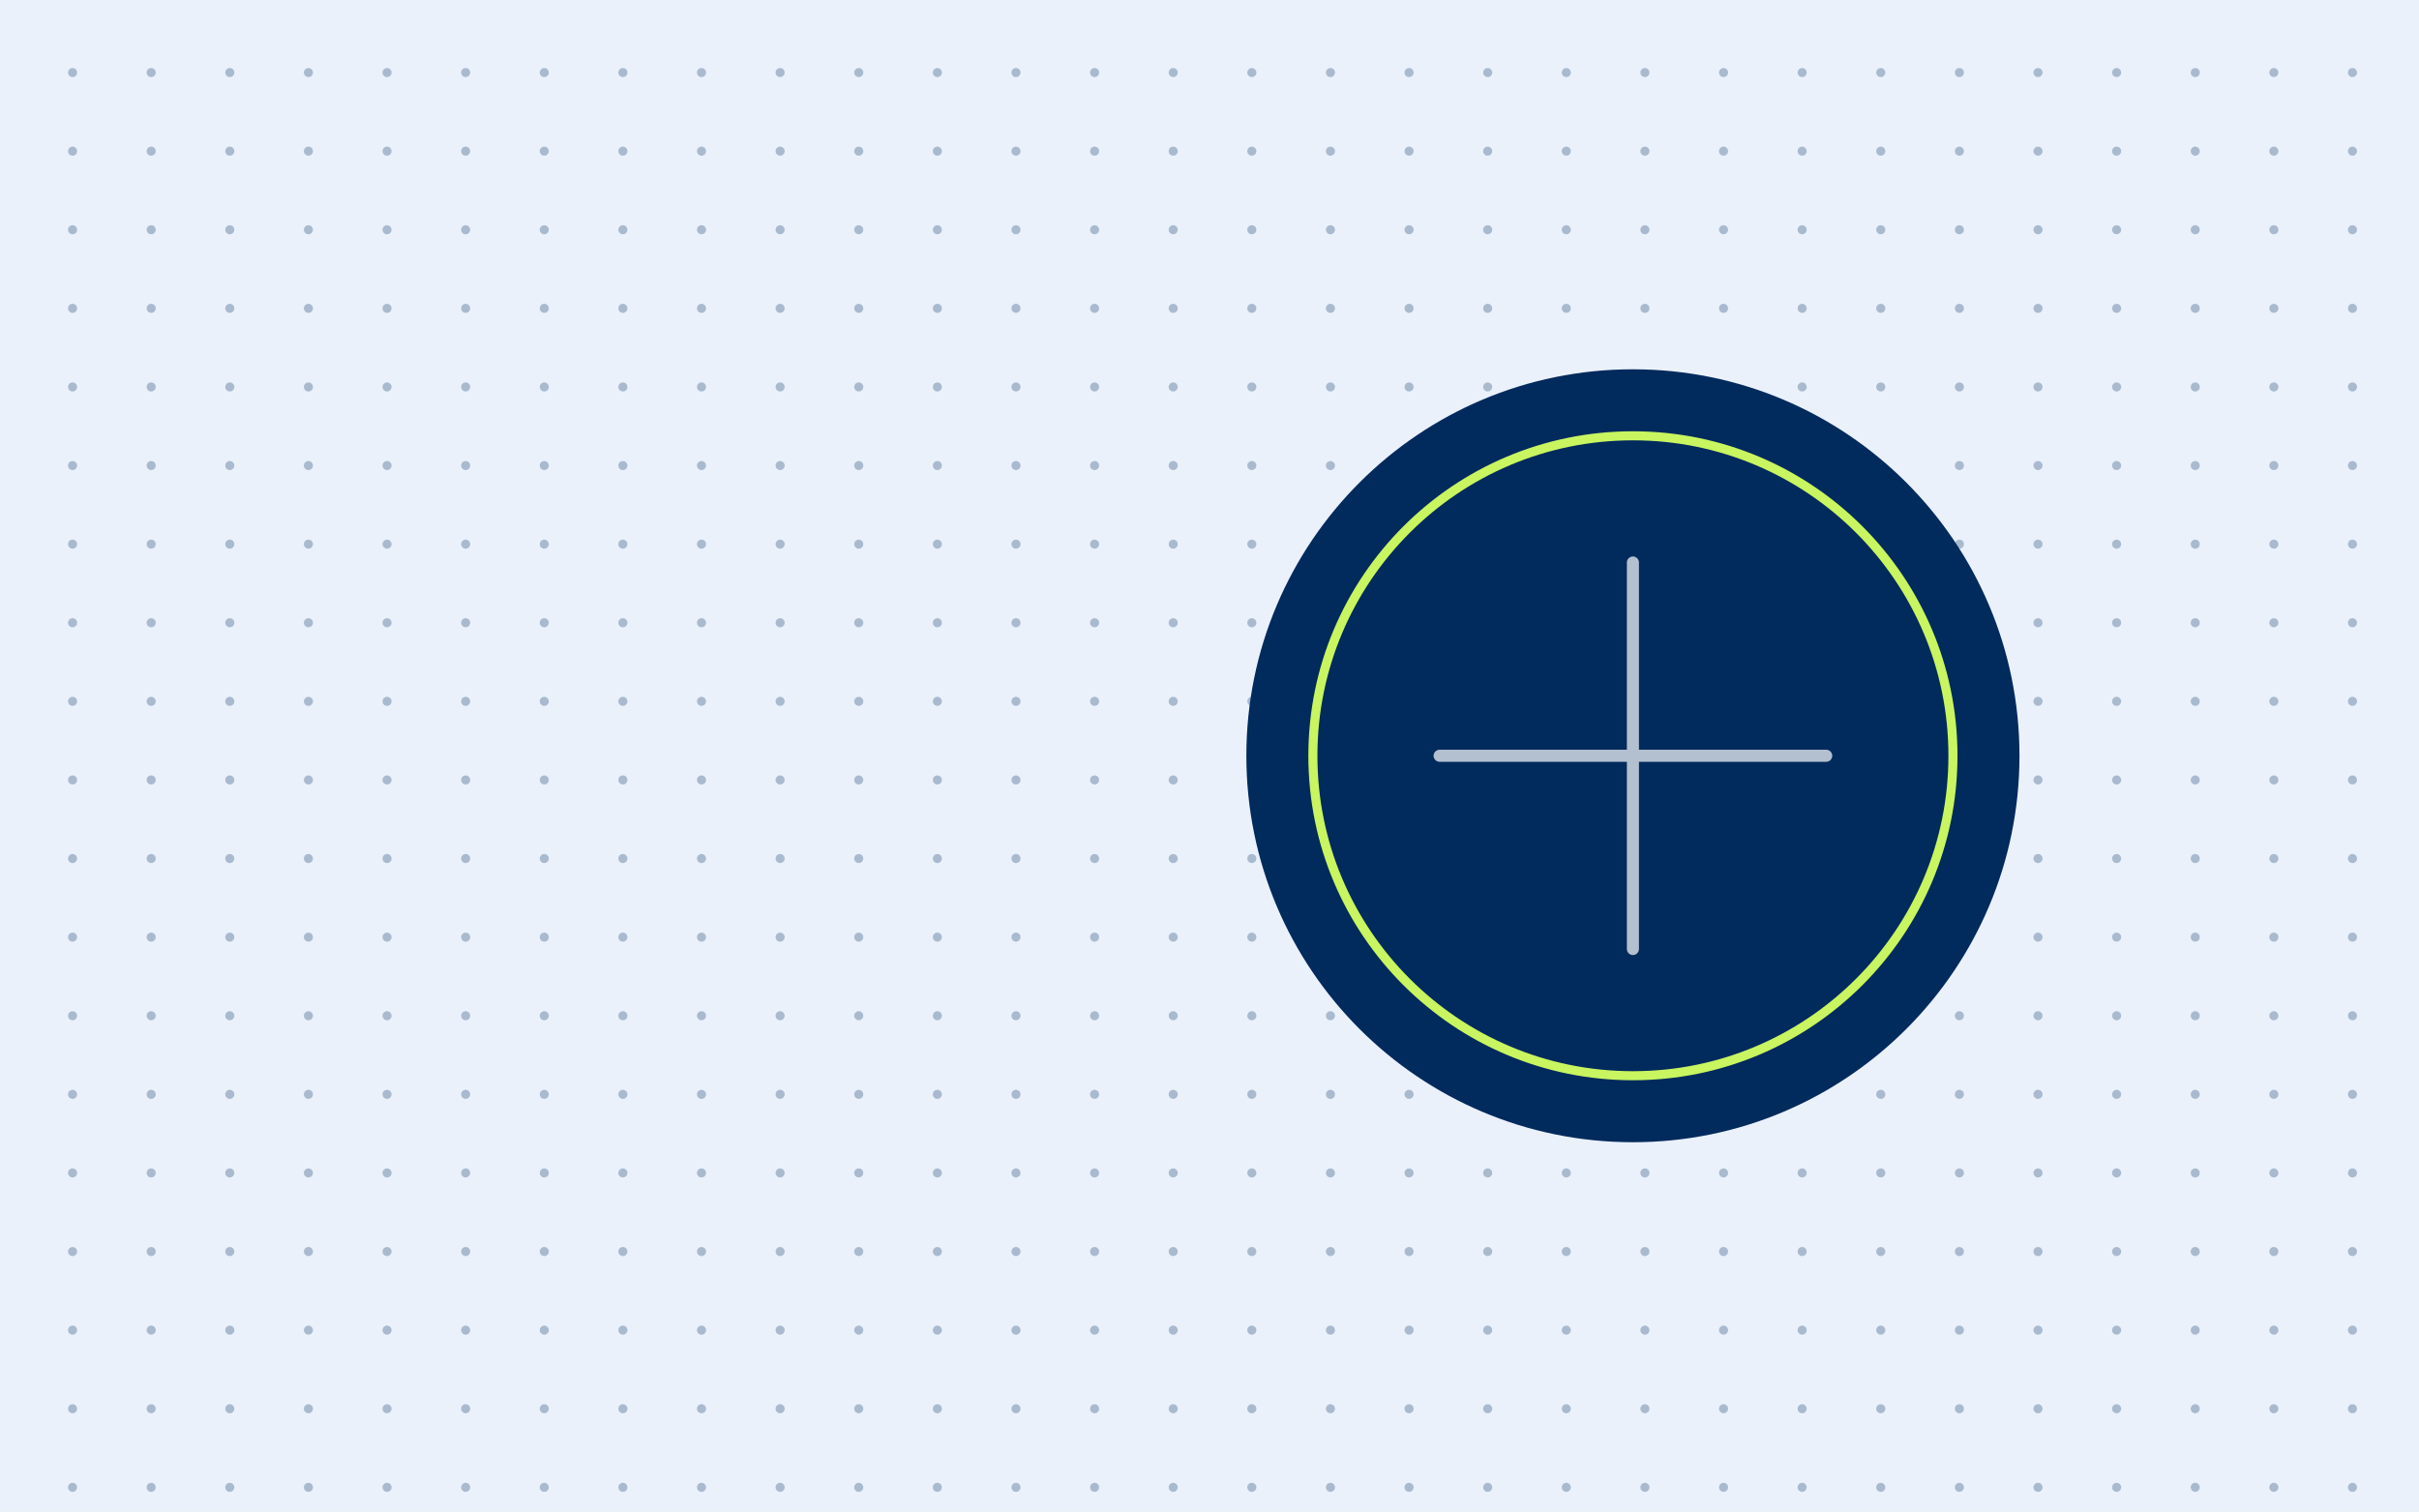
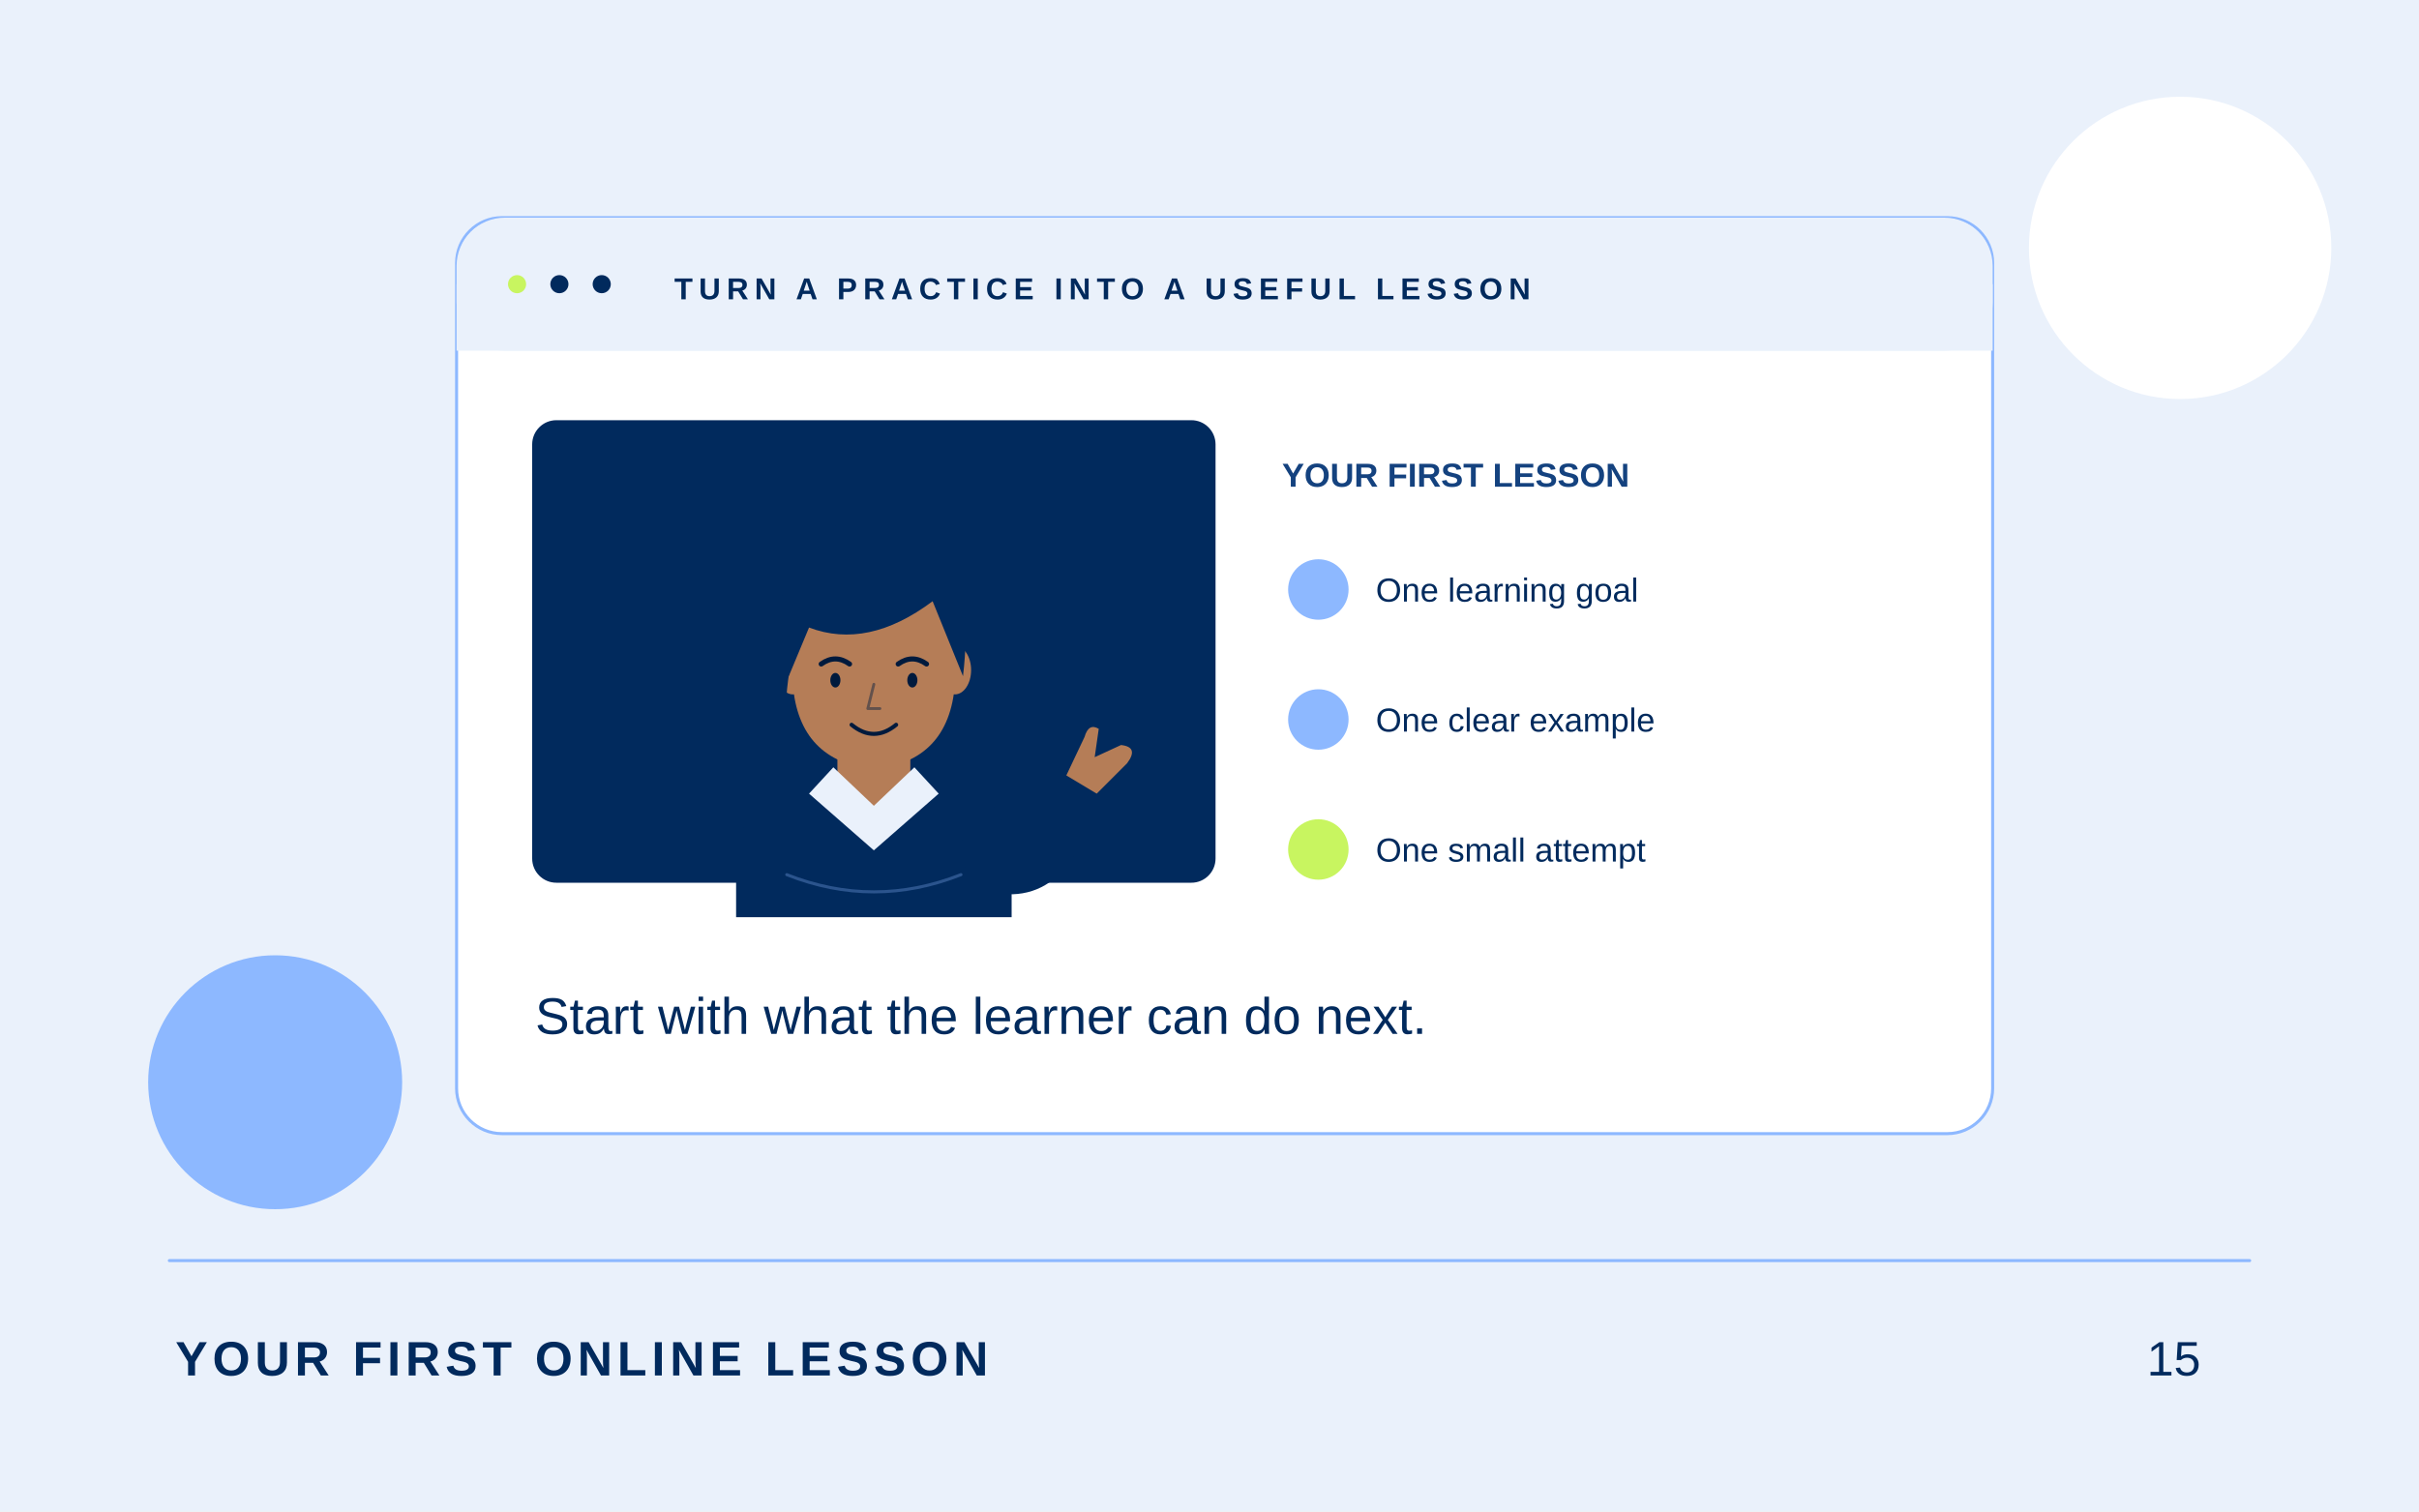
- <svg xmlns="http://www.w3.org/2000/svg" viewBox="0 0 800 500" role="img" aria-hidden="true">
-   <rect width="800" height="500" fill="#EAF1FB" />
-   <g fill="#012A5D" opacity="0.28">
-     <circle cx="24" cy="24" r="1.5" />
-     <circle cx="24" cy="50" r="1.5" />
-     <circle cx="24" cy="76" r="1.5" />
-     <circle cx="24" cy="102" r="1.5" />
-     <circle cx="24" cy="128" r="1.5" />
-     <circle cx="24" cy="154" r="1.5" />
-     <circle cx="24" cy="180" r="1.5" />
-     <circle cx="24" cy="206" r="1.5" />
-     <circle cx="24" cy="232" r="1.5" />
-     <circle cx="24" cy="258" r="1.5" />
-     <circle cx="24" cy="284" r="1.5" />
-     <circle cx="24" cy="310" r="1.5" />
-     <circle cx="24" cy="336" r="1.5" />
-     <circle cx="24" cy="362" r="1.5" />
-     <circle cx="24" cy="388" r="1.5" />
-     <circle cx="24" cy="414" r="1.5" />
-     <circle cx="24" cy="440" r="1.5" />
-     <circle cx="24" cy="466" r="1.5" />
-     <circle cx="24" cy="492" r="1.5" />
-     <circle cx="50" cy="24" r="1.5" />
-     <circle cx="50" cy="50" r="1.5" />
-     <circle cx="50" cy="76" r="1.5" />
-     <circle cx="50" cy="102" r="1.5" />
-     <circle cx="50" cy="128" r="1.5" />
-     <circle cx="50" cy="154" r="1.5" />
-     <circle cx="50" cy="180" r="1.5" />
-     <circle cx="50" cy="206" r="1.5" />
-     <circle cx="50" cy="232" r="1.5" />
-     <circle cx="50" cy="258" r="1.5" />
-     <circle cx="50" cy="284" r="1.5" />
-     <circle cx="50" cy="310" r="1.5" />
-     <circle cx="50" cy="336" r="1.5" />
-     <circle cx="50" cy="362" r="1.5" />
-     <circle cx="50" cy="388" r="1.5" />
-     <circle cx="50" cy="414" r="1.5" />
-     <circle cx="50" cy="440" r="1.5" />
-     <circle cx="50" cy="466" r="1.5" />
-     <circle cx="50" cy="492" r="1.5" />
-     <circle cx="76" cy="24" r="1.5" />
-     <circle cx="76" cy="50" r="1.5" />
-     <circle cx="76" cy="76" r="1.5" />
-     <circle cx="76" cy="102" r="1.5" />
-     <circle cx="76" cy="128" r="1.5" />
-     <circle cx="76" cy="154" r="1.5" />
-     <circle cx="76" cy="180" r="1.5" />
-     <circle cx="76" cy="206" r="1.5" />
-     <circle cx="76" cy="232" r="1.5" />
-     <circle cx="76" cy="258" r="1.5" />
-     <circle cx="76" cy="284" r="1.5" />
-     <circle cx="76" cy="310" r="1.5" />
-     <circle cx="76" cy="336" r="1.5" />
-     <circle cx="76" cy="362" r="1.5" />
-     <circle cx="76" cy="388" r="1.5" />
-     <circle cx="76" cy="414" r="1.5" />
-     <circle cx="76" cy="440" r="1.5" />
-     <circle cx="76" cy="466" r="1.5" />
-     <circle cx="76" cy="492" r="1.5" />
-     <circle cx="102" cy="24" r="1.5" />
-     <circle cx="102" cy="50" r="1.5" />
-     <circle cx="102" cy="76" r="1.5" />
-     <circle cx="102" cy="102" r="1.5" />
-     <circle cx="102" cy="128" r="1.5" />
-     <circle cx="102" cy="154" r="1.5" />
-     <circle cx="102" cy="180" r="1.5" />
-     <circle cx="102" cy="206" r="1.5" />
-     <circle cx="102" cy="232" r="1.5" />
-     <circle cx="102" cy="258" r="1.5" />
-     <circle cx="102" cy="284" r="1.5" />
-     <circle cx="102" cy="310" r="1.5" />
-     <circle cx="102" cy="336" r="1.5" />
-     <circle cx="102" cy="362" r="1.5" />
-     <circle cx="102" cy="388" r="1.5" />
-     <circle cx="102" cy="414" r="1.5" />
-     <circle cx="102" cy="440" r="1.5" />
-     <circle cx="102" cy="466" r="1.5" />
-     <circle cx="102" cy="492" r="1.5" />
-     <circle cx="128" cy="24" r="1.5" />
-     <circle cx="128" cy="50" r="1.5" />
-     <circle cx="128" cy="76" r="1.5" />
-     <circle cx="128" cy="102" r="1.5" />
-     <circle cx="128" cy="128" r="1.5" />
-     <circle cx="128" cy="154" r="1.5" />
-     <circle cx="128" cy="180" r="1.5" />
-     <circle cx="128" cy="206" r="1.5" />
-     <circle cx="128" cy="232" r="1.5" />
-     <circle cx="128" cy="258" r="1.5" />
-     <circle cx="128" cy="284" r="1.5" />
-     <circle cx="128" cy="310" r="1.5" />
-     <circle cx="128" cy="336" r="1.5" />
-     <circle cx="128" cy="362" r="1.5" />
-     <circle cx="128" cy="388" r="1.5" />
-     <circle cx="128" cy="414" r="1.5" />
-     <circle cx="128" cy="440" r="1.5" />
-     <circle cx="128" cy="466" r="1.5" />
-     <circle cx="128" cy="492" r="1.5" />
-     <circle cx="154" cy="24" r="1.5" />
-     <circle cx="154" cy="50" r="1.5" />
-     <circle cx="154" cy="76" r="1.5" />
-     <circle cx="154" cy="102" r="1.5" />
-     <circle cx="154" cy="128" r="1.5" />
-     <circle cx="154" cy="154" r="1.5" />
-     <circle cx="154" cy="180" r="1.5" />
-     <circle cx="154" cy="206" r="1.5" />
-     <circle cx="154" cy="232" r="1.5" />
-     <circle cx="154" cy="258" r="1.5" />
-     <circle cx="154" cy="284" r="1.5" />
-     <circle cx="154" cy="310" r="1.5" />
-     <circle cx="154" cy="336" r="1.5" />
-     <circle cx="154" cy="362" r="1.5" />
-     <circle cx="154" cy="388" r="1.5" />
-     <circle cx="154" cy="414" r="1.5" />
-     <circle cx="154" cy="440" r="1.5" />
-     <circle cx="154" cy="466" r="1.5" />
-     <circle cx="154" cy="492" r="1.5" />
-     <circle cx="180" cy="24" r="1.5" />
-     <circle cx="180" cy="50" r="1.5" />
-     <circle cx="180" cy="76" r="1.5" />
-     <circle cx="180" cy="102" r="1.5" />
-     <circle cx="180" cy="128" r="1.5" />
-     <circle cx="180" cy="154" r="1.5" />
-     <circle cx="180" cy="180" r="1.5" />
-     <circle cx="180" cy="206" r="1.5" />
-     <circle cx="180" cy="232" r="1.5" />
-     <circle cx="180" cy="258" r="1.5" />
-     <circle cx="180" cy="284" r="1.5" />
-     <circle cx="180" cy="310" r="1.5" />
-     <circle cx="180" cy="336" r="1.5" />
-     <circle cx="180" cy="362" r="1.5" />
-     <circle cx="180" cy="388" r="1.5" />
-     <circle cx="180" cy="414" r="1.5" />
-     <circle cx="180" cy="440" r="1.5" />
-     <circle cx="180" cy="466" r="1.5" />
-     <circle cx="180" cy="492" r="1.5" />
-     <circle cx="206" cy="24" r="1.5" />
-     <circle cx="206" cy="50" r="1.5" />
-     <circle cx="206" cy="76" r="1.5" />
-     <circle cx="206" cy="102" r="1.5" />
-     <circle cx="206" cy="128" r="1.5" />
-     <circle cx="206" cy="154" r="1.5" />
-     <circle cx="206" cy="180" r="1.5" />
-     <circle cx="206" cy="206" r="1.5" />
-     <circle cx="206" cy="232" r="1.5" />
-     <circle cx="206" cy="258" r="1.5" />
-     <circle cx="206" cy="284" r="1.5" />
-     <circle cx="206" cy="310" r="1.5" />
-     <circle cx="206" cy="336" r="1.5" />
-     <circle cx="206" cy="362" r="1.5" />
-     <circle cx="206" cy="388" r="1.5" />
-     <circle cx="206" cy="414" r="1.5" />
-     <circle cx="206" cy="440" r="1.5" />
-     <circle cx="206" cy="466" r="1.5" />
-     <circle cx="206" cy="492" r="1.5" />
-     <circle cx="232" cy="24" r="1.5" />
-     <circle cx="232" cy="50" r="1.5" />
-     <circle cx="232" cy="76" r="1.5" />
-     <circle cx="232" cy="102" r="1.5" />
-     <circle cx="232" cy="128" r="1.5" />
-     <circle cx="232" cy="154" r="1.5" />
-     <circle cx="232" cy="180" r="1.5" />
-     <circle cx="232" cy="206" r="1.5" />
-     <circle cx="232" cy="232" r="1.5" />
-     <circle cx="232" cy="258" r="1.5" />
-     <circle cx="232" cy="284" r="1.5" />
-     <circle cx="232" cy="310" r="1.5" />
-     <circle cx="232" cy="336" r="1.5" />
-     <circle cx="232" cy="362" r="1.5" />
-     <circle cx="232" cy="388" r="1.5" />
-     <circle cx="232" cy="414" r="1.5" />
-     <circle cx="232" cy="440" r="1.5" />
-     <circle cx="232" cy="466" r="1.5" />
-     <circle cx="232" cy="492" r="1.5" />
-     <circle cx="258" cy="24" r="1.5" />
-     <circle cx="258" cy="50" r="1.5" />
-     <circle cx="258" cy="76" r="1.5" />
-     <circle cx="258" cy="102" r="1.5" />
-     <circle cx="258" cy="128" r="1.5" />
-     <circle cx="258" cy="154" r="1.5" />
-     <circle cx="258" cy="180" r="1.5" />
-     <circle cx="258" cy="206" r="1.5" />
-     <circle cx="258" cy="232" r="1.5" />
-     <circle cx="258" cy="258" r="1.5" />
-     <circle cx="258" cy="284" r="1.5" />
-     <circle cx="258" cy="310" r="1.5" />
-     <circle cx="258" cy="336" r="1.5" />
-     <circle cx="258" cy="362" r="1.5" />
-     <circle cx="258" cy="388" r="1.5" />
-     <circle cx="258" cy="414" r="1.5" />
-     <circle cx="258" cy="440" r="1.5" />
-     <circle cx="258" cy="466" r="1.5" />
-     <circle cx="258" cy="492" r="1.5" />
-     <circle cx="284" cy="24" r="1.5" />
-     <circle cx="284" cy="50" r="1.5" />
-     <circle cx="284" cy="76" r="1.5" />
-     <circle cx="284" cy="102" r="1.5" />
-     <circle cx="284" cy="128" r="1.5" />
-     <circle cx="284" cy="154" r="1.5" />
-     <circle cx="284" cy="180" r="1.5" />
-     <circle cx="284" cy="206" r="1.5" />
-     <circle cx="284" cy="232" r="1.5" />
-     <circle cx="284" cy="258" r="1.5" />
-     <circle cx="284" cy="284" r="1.5" />
-     <circle cx="284" cy="310" r="1.5" />
-     <circle cx="284" cy="336" r="1.5" />
-     <circle cx="284" cy="362" r="1.5" />
-     <circle cx="284" cy="388" r="1.5" />
-     <circle cx="284" cy="414" r="1.5" />
-     <circle cx="284" cy="440" r="1.5" />
-     <circle cx="284" cy="466" r="1.5" />
-     <circle cx="284" cy="492" r="1.5" />
-     <circle cx="310" cy="24" r="1.5" />
-     <circle cx="310" cy="50" r="1.5" />
-     <circle cx="310" cy="76" r="1.5" />
-     <circle cx="310" cy="102" r="1.5" />
-     <circle cx="310" cy="128" r="1.5" />
-     <circle cx="310" cy="154" r="1.5" />
-     <circle cx="310" cy="180" r="1.5" />
-     <circle cx="310" cy="206" r="1.5" />
-     <circle cx="310" cy="232" r="1.5" />
-     <circle cx="310" cy="258" r="1.5" />
-     <circle cx="310" cy="284" r="1.5" />
-     <circle cx="310" cy="310" r="1.5" />
-     <circle cx="310" cy="336" r="1.5" />
-     <circle cx="310" cy="362" r="1.5" />
-     <circle cx="310" cy="388" r="1.5" />
-     <circle cx="310" cy="414" r="1.5" />
-     <circle cx="310" cy="440" r="1.5" />
-     <circle cx="310" cy="466" r="1.5" />
-     <circle cx="310" cy="492" r="1.5" />
-     <circle cx="336" cy="24" r="1.5" />
-     <circle cx="336" cy="50" r="1.5" />
-     <circle cx="336" cy="76" r="1.5" />
-     <circle cx="336" cy="102" r="1.5" />
-     <circle cx="336" cy="128" r="1.5" />
-     <circle cx="336" cy="154" r="1.5" />
-     <circle cx="336" cy="180" r="1.5" />
-     <circle cx="336" cy="206" r="1.5" />
-     <circle cx="336" cy="232" r="1.5" />
-     <circle cx="336" cy="258" r="1.5" />
-     <circle cx="336" cy="284" r="1.5" />
-     <circle cx="336" cy="310" r="1.5" />
-     <circle cx="336" cy="336" r="1.5" />
-     <circle cx="336" cy="362" r="1.5" />
-     <circle cx="336" cy="388" r="1.5" />
-     <circle cx="336" cy="414" r="1.5" />
-     <circle cx="336" cy="440" r="1.5" />
-     <circle cx="336" cy="466" r="1.5" />
-     <circle cx="336" cy="492" r="1.5" />
-     <circle cx="362" cy="24" r="1.5" />
-     <circle cx="362" cy="50" r="1.5" />
-     <circle cx="362" cy="76" r="1.5" />
-     <circle cx="362" cy="102" r="1.5" />
-     <circle cx="362" cy="128" r="1.5" />
-     <circle cx="362" cy="154" r="1.5" />
-     <circle cx="362" cy="180" r="1.5" />
-     <circle cx="362" cy="206" r="1.5" />
-     <circle cx="362" cy="232" r="1.5" />
-     <circle cx="362" cy="258" r="1.5" />
-     <circle cx="362" cy="284" r="1.5" />
-     <circle cx="362" cy="310" r="1.5" />
-     <circle cx="362" cy="336" r="1.5" />
-     <circle cx="362" cy="362" r="1.5" />
-     <circle cx="362" cy="388" r="1.5" />
-     <circle cx="362" cy="414" r="1.5" />
-     <circle cx="362" cy="440" r="1.5" />
-     <circle cx="362" cy="466" r="1.5" />
-     <circle cx="362" cy="492" r="1.5" />
-     <circle cx="388" cy="24" r="1.5" />
-     <circle cx="388" cy="50" r="1.5" />
-     <circle cx="388" cy="76" r="1.5" />
-     <circle cx="388" cy="102" r="1.5" />
-     <circle cx="388" cy="128" r="1.5" />
-     <circle cx="388" cy="154" r="1.5" />
-     <circle cx="388" cy="180" r="1.5" />
-     <circle cx="388" cy="206" r="1.5" />
-     <circle cx="388" cy="232" r="1.5" />
-     <circle cx="388" cy="258" r="1.5" />
-     <circle cx="388" cy="284" r="1.5" />
-     <circle cx="388" cy="310" r="1.5" />
-     <circle cx="388" cy="336" r="1.5" />
-     <circle cx="388" cy="362" r="1.5" />
-     <circle cx="388" cy="388" r="1.5" />
-     <circle cx="388" cy="414" r="1.5" />
-     <circle cx="388" cy="440" r="1.5" />
-     <circle cx="388" cy="466" r="1.5" />
-     <circle cx="388" cy="492" r="1.5" />
-     <circle cx="414" cy="24" r="1.5" />
-     <circle cx="414" cy="50" r="1.5" />
-     <circle cx="414" cy="76" r="1.5" />
-     <circle cx="414" cy="102" r="1.5" />
-     <circle cx="414" cy="128" r="1.5" />
-     <circle cx="414" cy="154" r="1.5" />
-     <circle cx="414" cy="180" r="1.5" />
-     <circle cx="414" cy="206" r="1.5" />
-     <circle cx="414" cy="232" r="1.5" />
-     <circle cx="414" cy="258" r="1.5" />
-     <circle cx="414" cy="284" r="1.5" />
-     <circle cx="414" cy="310" r="1.5" />
-     <circle cx="414" cy="336" r="1.5" />
-     <circle cx="414" cy="362" r="1.5" />
-     <circle cx="414" cy="388" r="1.5" />
-     <circle cx="414" cy="414" r="1.5" />
-     <circle cx="414" cy="440" r="1.5" />
-     <circle cx="414" cy="466" r="1.5" />
-     <circle cx="414" cy="492" r="1.5" />
-     <circle cx="440" cy="24" r="1.5" />
-     <circle cx="440" cy="50" r="1.5" />
-     <circle cx="440" cy="76" r="1.5" />
-     <circle cx="440" cy="102" r="1.5" />
-     <circle cx="440" cy="128" r="1.5" />
-     <circle cx="440" cy="154" r="1.5" />
-     <circle cx="440" cy="180" r="1.5" />
-     <circle cx="440" cy="206" r="1.5" />
-     <circle cx="440" cy="232" r="1.5" />
-     <circle cx="440" cy="258" r="1.5" />
-     <circle cx="440" cy="284" r="1.5" />
-     <circle cx="440" cy="310" r="1.5" />
-     <circle cx="440" cy="336" r="1.5" />
-     <circle cx="440" cy="362" r="1.5" />
-     <circle cx="440" cy="388" r="1.5" />
-     <circle cx="440" cy="414" r="1.5" />
-     <circle cx="440" cy="440" r="1.5" />
-     <circle cx="440" cy="466" r="1.5" />
-     <circle cx="440" cy="492" r="1.5" />
-     <circle cx="466" cy="24" r="1.5" />
-     <circle cx="466" cy="50" r="1.5" />
-     <circle cx="466" cy="76" r="1.5" />
-     <circle cx="466" cy="102" r="1.5" />
-     <circle cx="466" cy="128" r="1.5" />
-     <circle cx="466" cy="154" r="1.5" />
-     <circle cx="466" cy="180" r="1.5" />
-     <circle cx="466" cy="206" r="1.5" />
-     <circle cx="466" cy="232" r="1.5" />
-     <circle cx="466" cy="258" r="1.5" />
-     <circle cx="466" cy="284" r="1.5" />
-     <circle cx="466" cy="310" r="1.5" />
-     <circle cx="466" cy="336" r="1.5" />
-     <circle cx="466" cy="362" r="1.5" />
-     <circle cx="466" cy="388" r="1.5" />
-     <circle cx="466" cy="414" r="1.5" />
-     <circle cx="466" cy="440" r="1.5" />
-     <circle cx="466" cy="466" r="1.5" />
-     <circle cx="466" cy="492" r="1.5" />
-     <circle cx="492" cy="24" r="1.5" />
-     <circle cx="492" cy="50" r="1.5" />
-     <circle cx="492" cy="76" r="1.5" />
-     <circle cx="492" cy="102" r="1.5" />
-     <circle cx="492" cy="128" r="1.5" />
-     <circle cx="492" cy="154" r="1.5" />
-     <circle cx="492" cy="180" r="1.5" />
-     <circle cx="492" cy="206" r="1.5" />
-     <circle cx="492" cy="232" r="1.5" />
-     <circle cx="492" cy="258" r="1.5" />
-     <circle cx="492" cy="284" r="1.5" />
-     <circle cx="492" cy="310" r="1.5" />
-     <circle cx="492" cy="336" r="1.5" />
-     <circle cx="492" cy="362" r="1.5" />
-     <circle cx="492" cy="388" r="1.5" />
-     <circle cx="492" cy="414" r="1.5" />
-     <circle cx="492" cy="440" r="1.5" />
-     <circle cx="492" cy="466" r="1.5" />
-     <circle cx="492" cy="492" r="1.5" />
-     <circle cx="518" cy="24" r="1.5" />
-     <circle cx="518" cy="50" r="1.5" />
-     <circle cx="518" cy="76" r="1.5" />
-     <circle cx="518" cy="102" r="1.5" />
-     <circle cx="518" cy="128" r="1.5" />
-     <circle cx="518" cy="154" r="1.5" />
-     <circle cx="518" cy="180" r="1.5" />
-     <circle cx="518" cy="206" r="1.5" />
-     <circle cx="518" cy="232" r="1.5" />
-     <circle cx="518" cy="258" r="1.5" />
-     <circle cx="518" cy="284" r="1.5" />
-     <circle cx="518" cy="310" r="1.5" />
-     <circle cx="518" cy="336" r="1.5" />
-     <circle cx="518" cy="362" r="1.5" />
-     <circle cx="518" cy="388" r="1.5" />
-     <circle cx="518" cy="414" r="1.5" />
-     <circle cx="518" cy="440" r="1.5" />
-     <circle cx="518" cy="466" r="1.5" />
-     <circle cx="518" cy="492" r="1.5" />
-     <circle cx="544" cy="24" r="1.5" />
-     <circle cx="544" cy="50" r="1.5" />
-     <circle cx="544" cy="76" r="1.5" />
-     <circle cx="544" cy="102" r="1.5" />
-     <circle cx="544" cy="128" r="1.5" />
-     <circle cx="544" cy="154" r="1.5" />
-     <circle cx="544" cy="180" r="1.5" />
-     <circle cx="544" cy="206" r="1.5" />
-     <circle cx="544" cy="232" r="1.5" />
-     <circle cx="544" cy="258" r="1.5" />
-     <circle cx="544" cy="284" r="1.5" />
-     <circle cx="544" cy="310" r="1.5" />
-     <circle cx="544" cy="336" r="1.5" />
-     <circle cx="544" cy="362" r="1.5" />
-     <circle cx="544" cy="388" r="1.5" />
-     <circle cx="544" cy="414" r="1.5" />
-     <circle cx="544" cy="440" r="1.5" />
-     <circle cx="544" cy="466" r="1.5" />
-     <circle cx="544" cy="492" r="1.5" />
-     <circle cx="570" cy="24" r="1.5" />
-     <circle cx="570" cy="50" r="1.5" />
-     <circle cx="570" cy="76" r="1.5" />
-     <circle cx="570" cy="102" r="1.5" />
-     <circle cx="570" cy="128" r="1.5" />
-     <circle cx="570" cy="154" r="1.5" />
-     <circle cx="570" cy="180" r="1.5" />
-     <circle cx="570" cy="206" r="1.5" />
-     <circle cx="570" cy="232" r="1.5" />
-     <circle cx="570" cy="258" r="1.5" />
-     <circle cx="570" cy="284" r="1.5" />
-     <circle cx="570" cy="310" r="1.5" />
-     <circle cx="570" cy="336" r="1.5" />
-     <circle cx="570" cy="362" r="1.5" />
-     <circle cx="570" cy="388" r="1.5" />
-     <circle cx="570" cy="414" r="1.5" />
-     <circle cx="570" cy="440" r="1.5" />
-     <circle cx="570" cy="466" r="1.5" />
-     <circle cx="570" cy="492" r="1.5" />
-     <circle cx="596" cy="24" r="1.5" />
-     <circle cx="596" cy="50" r="1.5" />
-     <circle cx="596" cy="76" r="1.5" />
-     <circle cx="596" cy="102" r="1.5" />
-     <circle cx="596" cy="128" r="1.5" />
-     <circle cx="596" cy="154" r="1.5" />
-     <circle cx="596" cy="180" r="1.5" />
-     <circle cx="596" cy="206" r="1.5" />
-     <circle cx="596" cy="232" r="1.5" />
-     <circle cx="596" cy="258" r="1.5" />
-     <circle cx="596" cy="284" r="1.5" />
-     <circle cx="596" cy="310" r="1.5" />
-     <circle cx="596" cy="336" r="1.5" />
-     <circle cx="596" cy="362" r="1.5" />
-     <circle cx="596" cy="388" r="1.5" />
-     <circle cx="596" cy="414" r="1.5" />
-     <circle cx="596" cy="440" r="1.5" />
-     <circle cx="596" cy="466" r="1.5" />
-     <circle cx="596" cy="492" r="1.5" />
-     <circle cx="622" cy="24" r="1.5" />
-     <circle cx="622" cy="50" r="1.5" />
-     <circle cx="622" cy="76" r="1.5" />
-     <circle cx="622" cy="102" r="1.5" />
-     <circle cx="622" cy="128" r="1.5" />
-     <circle cx="622" cy="154" r="1.5" />
-     <circle cx="622" cy="180" r="1.5" />
-     <circle cx="622" cy="206" r="1.5" />
-     <circle cx="622" cy="232" r="1.5" />
-     <circle cx="622" cy="258" r="1.5" />
-     <circle cx="622" cy="284" r="1.5" />
-     <circle cx="622" cy="310" r="1.5" />
-     <circle cx="622" cy="336" r="1.5" />
-     <circle cx="622" cy="362" r="1.5" />
-     <circle cx="622" cy="388" r="1.5" />
-     <circle cx="622" cy="414" r="1.5" />
-     <circle cx="622" cy="440" r="1.5" />
-     <circle cx="622" cy="466" r="1.5" />
-     <circle cx="622" cy="492" r="1.5" />
-     <circle cx="648" cy="24" r="1.5" />
-     <circle cx="648" cy="50" r="1.5" />
-     <circle cx="648" cy="76" r="1.5" />
-     <circle cx="648" cy="102" r="1.5" />
-     <circle cx="648" cy="128" r="1.5" />
-     <circle cx="648" cy="154" r="1.5" />
-     <circle cx="648" cy="180" r="1.5" />
-     <circle cx="648" cy="206" r="1.5" />
-     <circle cx="648" cy="232" r="1.5" />
-     <circle cx="648" cy="258" r="1.5" />
-     <circle cx="648" cy="284" r="1.5" />
-     <circle cx="648" cy="310" r="1.5" />
-     <circle cx="648" cy="336" r="1.5" />
-     <circle cx="648" cy="362" r="1.5" />
-     <circle cx="648" cy="388" r="1.5" />
-     <circle cx="648" cy="414" r="1.5" />
-     <circle cx="648" cy="440" r="1.5" />
-     <circle cx="648" cy="466" r="1.5" />
-     <circle cx="648" cy="492" r="1.5" />
-     <circle cx="674" cy="24" r="1.5" />
-     <circle cx="674" cy="50" r="1.5" />
-     <circle cx="674" cy="76" r="1.5" />
-     <circle cx="674" cy="102" r="1.5" />
-     <circle cx="674" cy="128" r="1.5" />
-     <circle cx="674" cy="154" r="1.5" />
-     <circle cx="674" cy="180" r="1.5" />
-     <circle cx="674" cy="206" r="1.5" />
-     <circle cx="674" cy="232" r="1.5" />
-     <circle cx="674" cy="258" r="1.5" />
-     <circle cx="674" cy="284" r="1.5" />
-     <circle cx="674" cy="310" r="1.5" />
-     <circle cx="674" cy="336" r="1.5" />
-     <circle cx="674" cy="362" r="1.5" />
-     <circle cx="674" cy="388" r="1.5" />
-     <circle cx="674" cy="414" r="1.5" />
-     <circle cx="674" cy="440" r="1.5" />
-     <circle cx="674" cy="466" r="1.5" />
-     <circle cx="674" cy="492" r="1.5" />
-     <circle cx="700" cy="24" r="1.5" />
-     <circle cx="700" cy="50" r="1.5" />
-     <circle cx="700" cy="76" r="1.5" />
-     <circle cx="700" cy="102" r="1.5" />
-     <circle cx="700" cy="128" r="1.5" />
-     <circle cx="700" cy="154" r="1.5" />
-     <circle cx="700" cy="180" r="1.5" />
-     <circle cx="700" cy="206" r="1.5" />
-     <circle cx="700" cy="232" r="1.5" />
-     <circle cx="700" cy="258" r="1.5" />
-     <circle cx="700" cy="284" r="1.5" />
-     <circle cx="700" cy="310" r="1.5" />
-     <circle cx="700" cy="336" r="1.5" />
-     <circle cx="700" cy="362" r="1.5" />
-     <circle cx="700" cy="388" r="1.5" />
-     <circle cx="700" cy="414" r="1.5" />
-     <circle cx="700" cy="440" r="1.5" />
-     <circle cx="700" cy="466" r="1.5" />
-     <circle cx="700" cy="492" r="1.5" />
-     <circle cx="726" cy="24" r="1.5" />
-     <circle cx="726" cy="50" r="1.5" />
-     <circle cx="726" cy="76" r="1.5" />
-     <circle cx="726" cy="102" r="1.5" />
-     <circle cx="726" cy="128" r="1.5" />
-     <circle cx="726" cy="154" r="1.5" />
-     <circle cx="726" cy="180" r="1.5" />
-     <circle cx="726" cy="206" r="1.5" />
-     <circle cx="726" cy="232" r="1.5" />
-     <circle cx="726" cy="258" r="1.5" />
-     <circle cx="726" cy="284" r="1.5" />
-     <circle cx="726" cy="310" r="1.5" />
-     <circle cx="726" cy="336" r="1.5" />
-     <circle cx="726" cy="362" r="1.5" />
-     <circle cx="726" cy="388" r="1.5" />
-     <circle cx="726" cy="414" r="1.5" />
-     <circle cx="726" cy="440" r="1.5" />
-     <circle cx="726" cy="466" r="1.5" />
-     <circle cx="726" cy="492" r="1.5" />
-     <circle cx="752" cy="24" r="1.5" />
-     <circle cx="752" cy="50" r="1.5" />
-     <circle cx="752" cy="76" r="1.5" />
-     <circle cx="752" cy="102" r="1.5" />
-     <circle cx="752" cy="128" r="1.5" />
-     <circle cx="752" cy="154" r="1.5" />
-     <circle cx="752" cy="180" r="1.5" />
-     <circle cx="752" cy="206" r="1.5" />
-     <circle cx="752" cy="232" r="1.5" />
-     <circle cx="752" cy="258" r="1.5" />
-     <circle cx="752" cy="284" r="1.5" />
-     <circle cx="752" cy="310" r="1.5" />
-     <circle cx="752" cy="336" r="1.5" />
-     <circle cx="752" cy="362" r="1.5" />
-     <circle cx="752" cy="388" r="1.5" />
-     <circle cx="752" cy="414" r="1.5" />
-     <circle cx="752" cy="440" r="1.5" />
-     <circle cx="752" cy="466" r="1.5" />
-     <circle cx="752" cy="492" r="1.5" />
-     <circle cx="778" cy="24" r="1.5" />
-     <circle cx="778" cy="50" r="1.5" />
-     <circle cx="778" cy="76" r="1.5" />
-     <circle cx="778" cy="102" r="1.5" />
-     <circle cx="778" cy="128" r="1.5" />
-     <circle cx="778" cy="154" r="1.5" />
-     <circle cx="778" cy="180" r="1.5" />
-     <circle cx="778" cy="206" r="1.5" />
-     <circle cx="778" cy="232" r="1.5" />
-     <circle cx="778" cy="258" r="1.5" />
-     <circle cx="778" cy="284" r="1.5" />
-     <circle cx="778" cy="310" r="1.5" />
-     <circle cx="778" cy="336" r="1.5" />
-     <circle cx="778" cy="362" r="1.5" />
-     <circle cx="778" cy="388" r="1.5" />
-     <circle cx="778" cy="414" r="1.5" />
-     <circle cx="778" cy="440" r="1.5" />
-     <circle cx="778" cy="466" r="1.5" />
-     <circle cx="778" cy="492" r="1.5" />
+ <svg xmlns="http://www.w3.org/2000/svg" viewBox="0 0 800 500" width="800" height="500" class="edu-art" role="img" aria-labelledby="cover-c15-title cover-c15-desc" focusable="false">
+   <rect x="0" y="0" width="800" height="500" rx="0" fill="#EAF1FB" />
+   <circle cx="721" cy="82" r="50" fill="#FFFFFF" />
+   <circle cx="91" cy="358" r="42" fill="#8DB8FF" />
+   <g transform="translate(5 0)">
+     <rect x="146" y="72" width="508" height="303" rx="15" fill="#FFFFFF" stroke="#8DB8FF" />
+     <rect x="146" y="72" width="508" height="44" rx="16" fill="#EAF1FB" />
+     <rect x="146" y="94" width="508" height="22" rx="0" fill="#EAF1FB" />
+     <circle cx="166" cy="94" r="3" fill="#C8F560" />
+     <circle cx="180" cy="94" r="3" fill="#012A5D" />
+     <circle cx="194" cy="94" r="3" fill="#012A5D" />
+     <text x="218" y="99" fill="#012A5D" font-family="Arial,Helvetica,sans-serif" font-size="10" font-weight="600" letter-spacing="2">TURN A PRACTICE INTO A USEFUL LESSON</text>
+     <rect x="171" y="139" width="226" height="153" rx="8" fill="#012A5D" />
+     <g transform="translate(284 223) scale(0.67)">
+       <path d="M-68 120v-22c0-39 29-60 68-60s68 21 68 60v22Z" fill="#012A5D" />
+       <path d="M-43 99q43 17 86 0" fill="none" stroke="#8DB8FF" stroke-width="1.5" stroke-linecap="round" stroke-linejoin="round" opacity=".3" />
+       <path d="M-18 36v20q18 20 36 0V36" fill="#B57D57" />
+       <path d="m-20 46 20 19 20-19 12 13-32 28-32-28Z" fill="#EAF1FB" />
+       <ellipse cx="-40" cy="-2" rx="8" ry="12" fill="#B57D57" />
+       <ellipse cx="40" cy="-2" rx="8" ry="12" fill="#B57D57" />
+       <path d="M-40-20q0-49 40-49t40 49v25Q37 43 0 47-37 43-40 5Z" fill="#B57D57" />
+       <path d="M-42 1q-17-77 43-77 52 0 43 77L29-36q-32 24-61 13L-42 1Z" fill="#012A5D" />
+       <path d="M-40-10q-8 36 3 58l-17-9q-10-34 4-66Z" fill="#012A5D" />
+       <path d="M-26-5q7-5 14 0M12-5q7-5 14 0" fill="none" stroke="#001A3D" stroke-width="2.5" stroke-linecap="round" stroke-linejoin="round" />
+       <ellipse cx="-19" cy="3" rx="2.5" ry="3.6" fill="#001A3D" />
+       <ellipse cx="19" cy="3" rx="2.5" ry="3.6" fill="#001A3D" />
+       <path d="M0 5l-3 12h6" fill="none" stroke="#001A3D" stroke-width="1.4" stroke-linecap="round" stroke-linejoin="round" opacity=".45" />
+       <path d="M-11 25q11 9 22 0" fill="none" stroke="#001A3D" stroke-width="2" stroke-linecap="round" stroke-linejoin="round" />
+       <path d="M43 76q34 10 52-26l16 9q-16 65-65 45Z" fill="#012A5D" />
+       <path d="m95 50 9-19q2-7 7-4l-2 14 13-6q9 1 3 9l-15 15Z" fill="#B57D57" />
+     </g>
+     <text x="419" y="161" fill="#14427F" font-family="Arial,Helvetica,sans-serif" font-size="11" font-weight="600">YOUR FIRST LESSON</text>
+     <circle cx="431" cy="195" r="10" fill="#8DB8FF" />
+     <text x="450" y="199" fill="#012A5D" font-family="Arial,Helvetica,sans-serif" font-size="11" font-weight="500">One learning goal</text>
+     <circle cx="431" cy="238" r="10" fill="#8DB8FF" />
+     <text x="450" y="242" fill="#012A5D" font-family="Arial,Helvetica,sans-serif" font-size="11" font-weight="500">One clear example</text>
+     <circle cx="431" cy="281" r="10" fill="#C8F560" />
+     <text x="450" y="285" fill="#012A5D" font-family="Arial,Helvetica,sans-serif" font-size="11" font-weight="500">One small attempt</text>
+     <text x="172" y="342" fill="#012A5D" font-family="Arial,Helvetica,sans-serif" font-size="17" font-weight="500">Start with what the learner can do next.</text>
  </g>
-   <circle cx="540.03" cy="250" r="127.84" fill="#012A5D" />
-   <circle cx="540.03" cy="250" r="105.84" fill="none" stroke="#C8F560" stroke-width="3" />
-   <path d="M476.11 250 h127.84 M540.03 186.08 v127.84" stroke="#FFFFFF" stroke-width="4" stroke-linecap="round" opacity="0.7" />
+   <path d="M56 417H744" fill="none" stroke="#8DB8FF" stroke-width="1" stroke-linecap="round" stroke-linejoin="round" />
+   <text x="58" y="455" fill="#012A5D" font-family="Arial,Helvetica,sans-serif" font-size="16" font-weight="600" letter-spacing="1.6">YOUR FIRST ONLINE LESSON</text>
+   <text x="710" y="455" fill="#012A5D" font-family="Arial,Helvetica,sans-serif" font-size="16" font-weight="500">15</text>
</svg>
